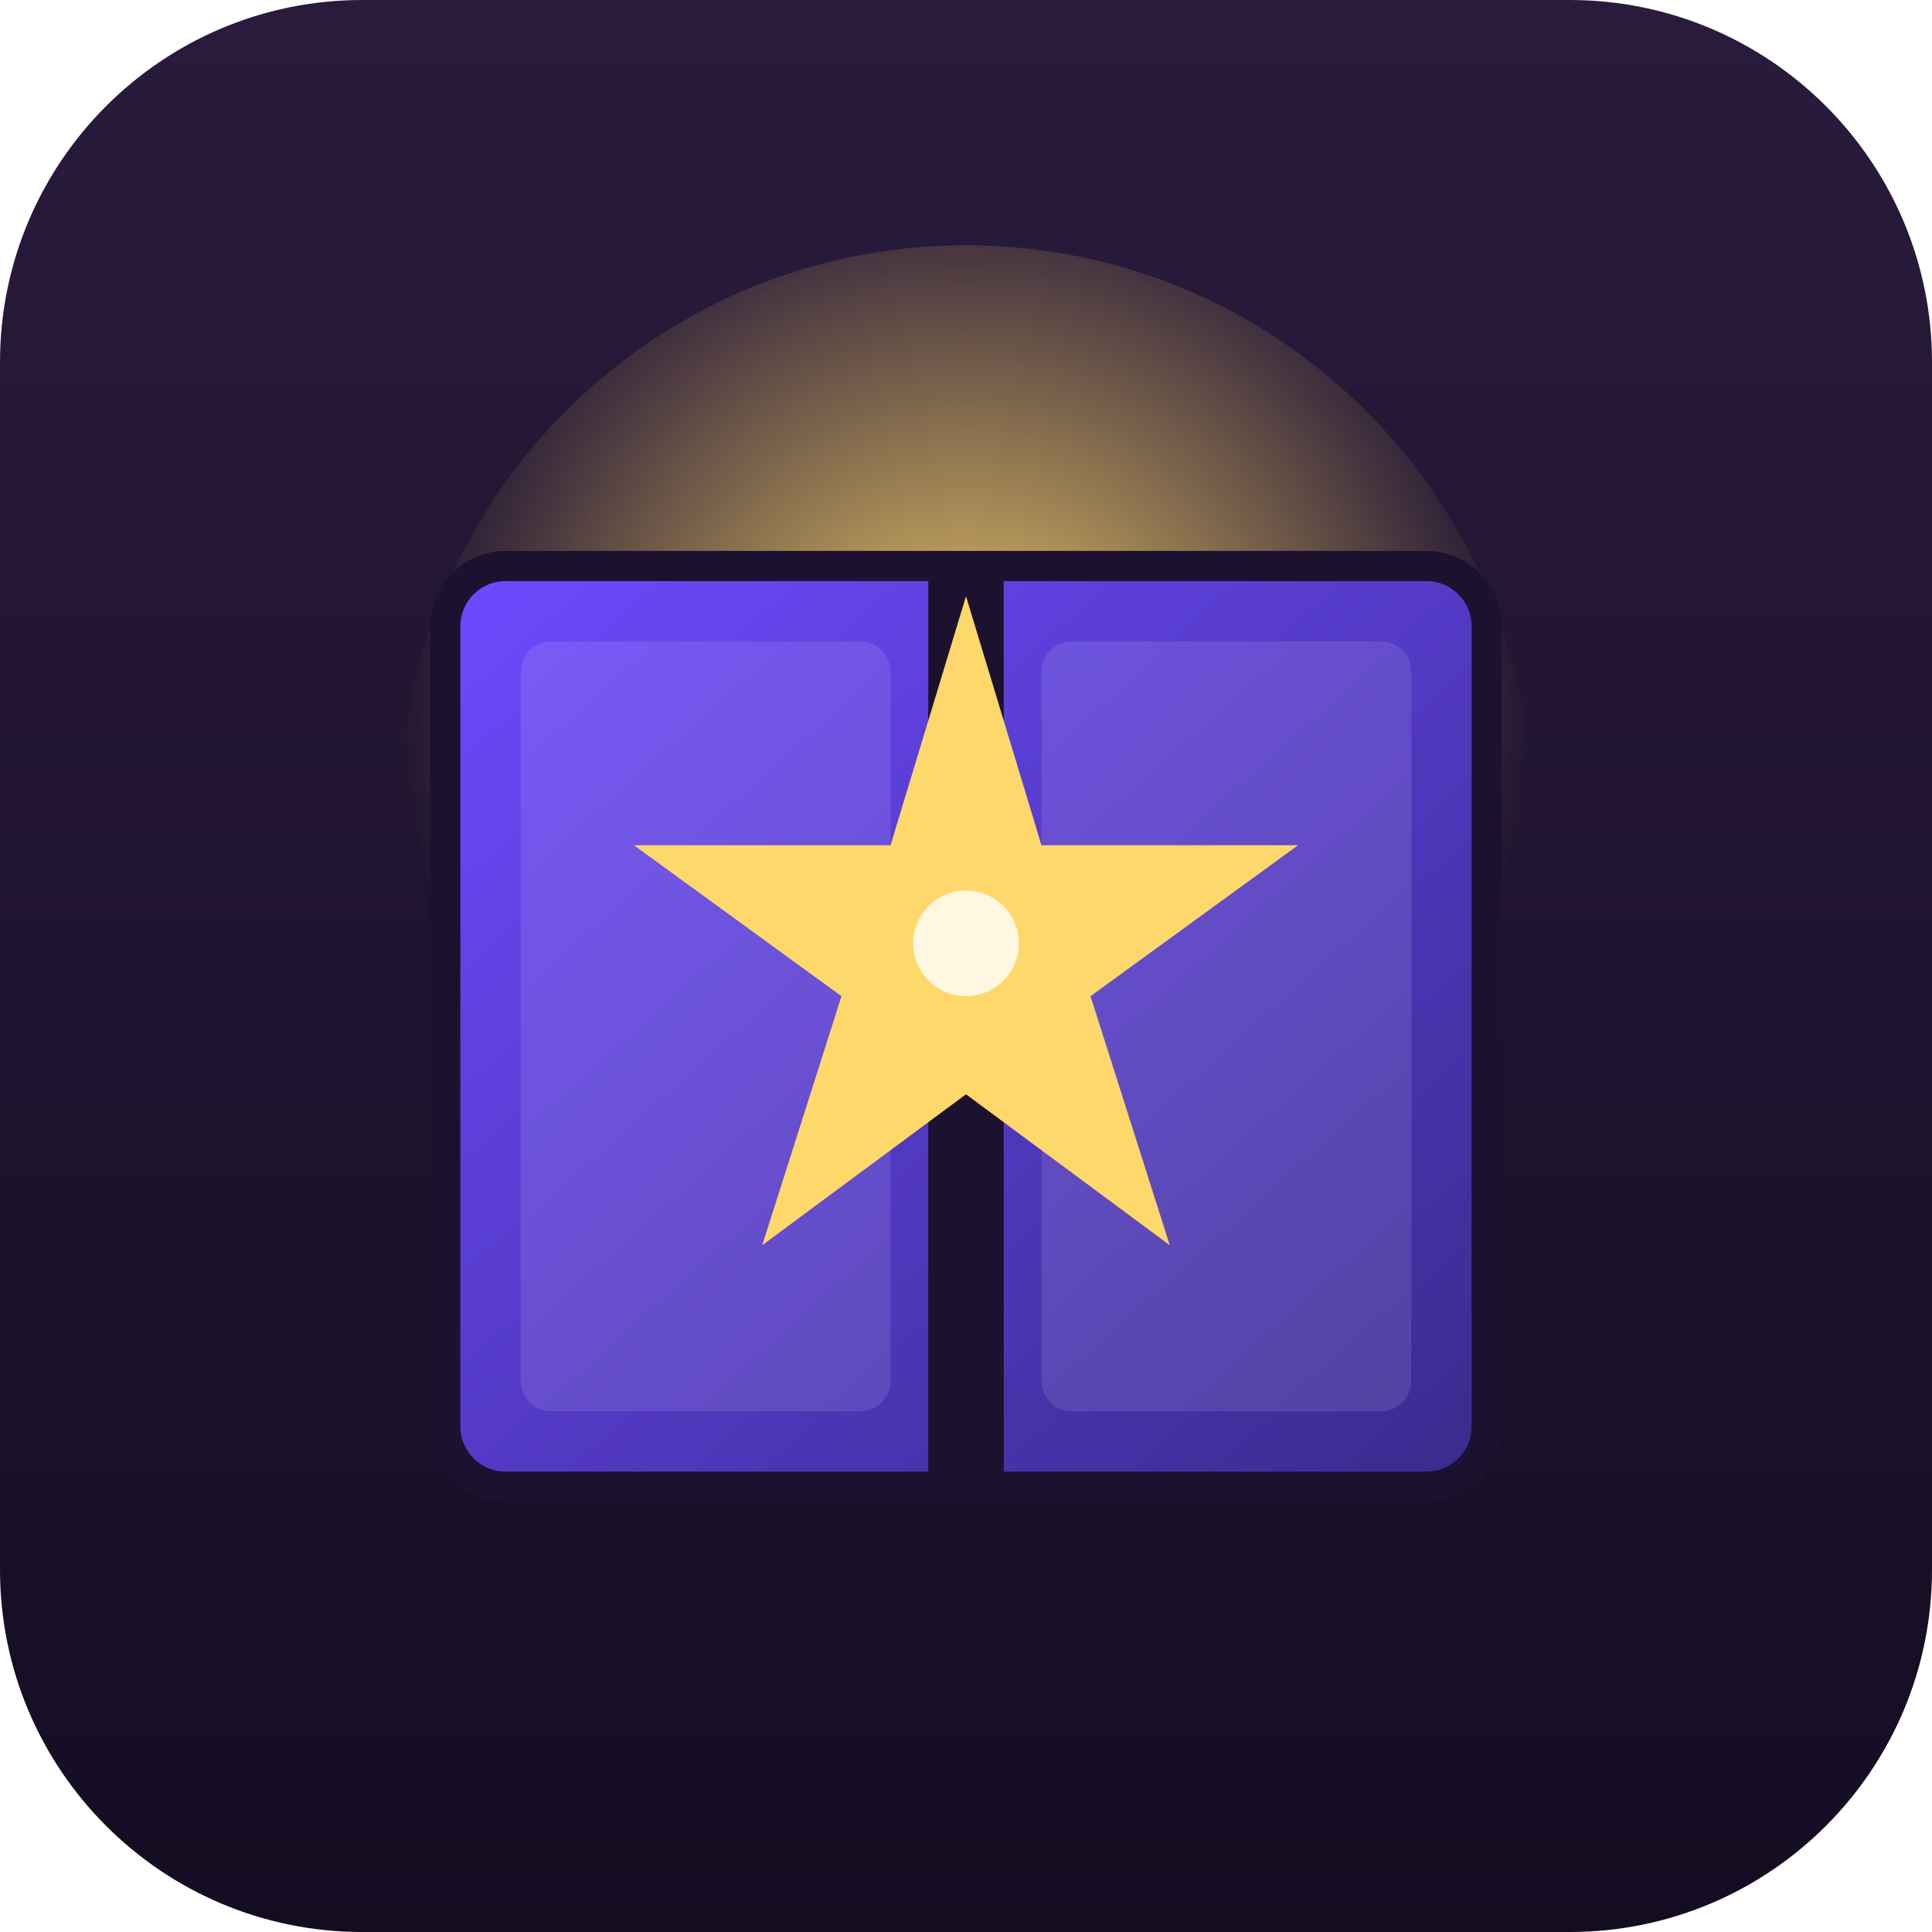
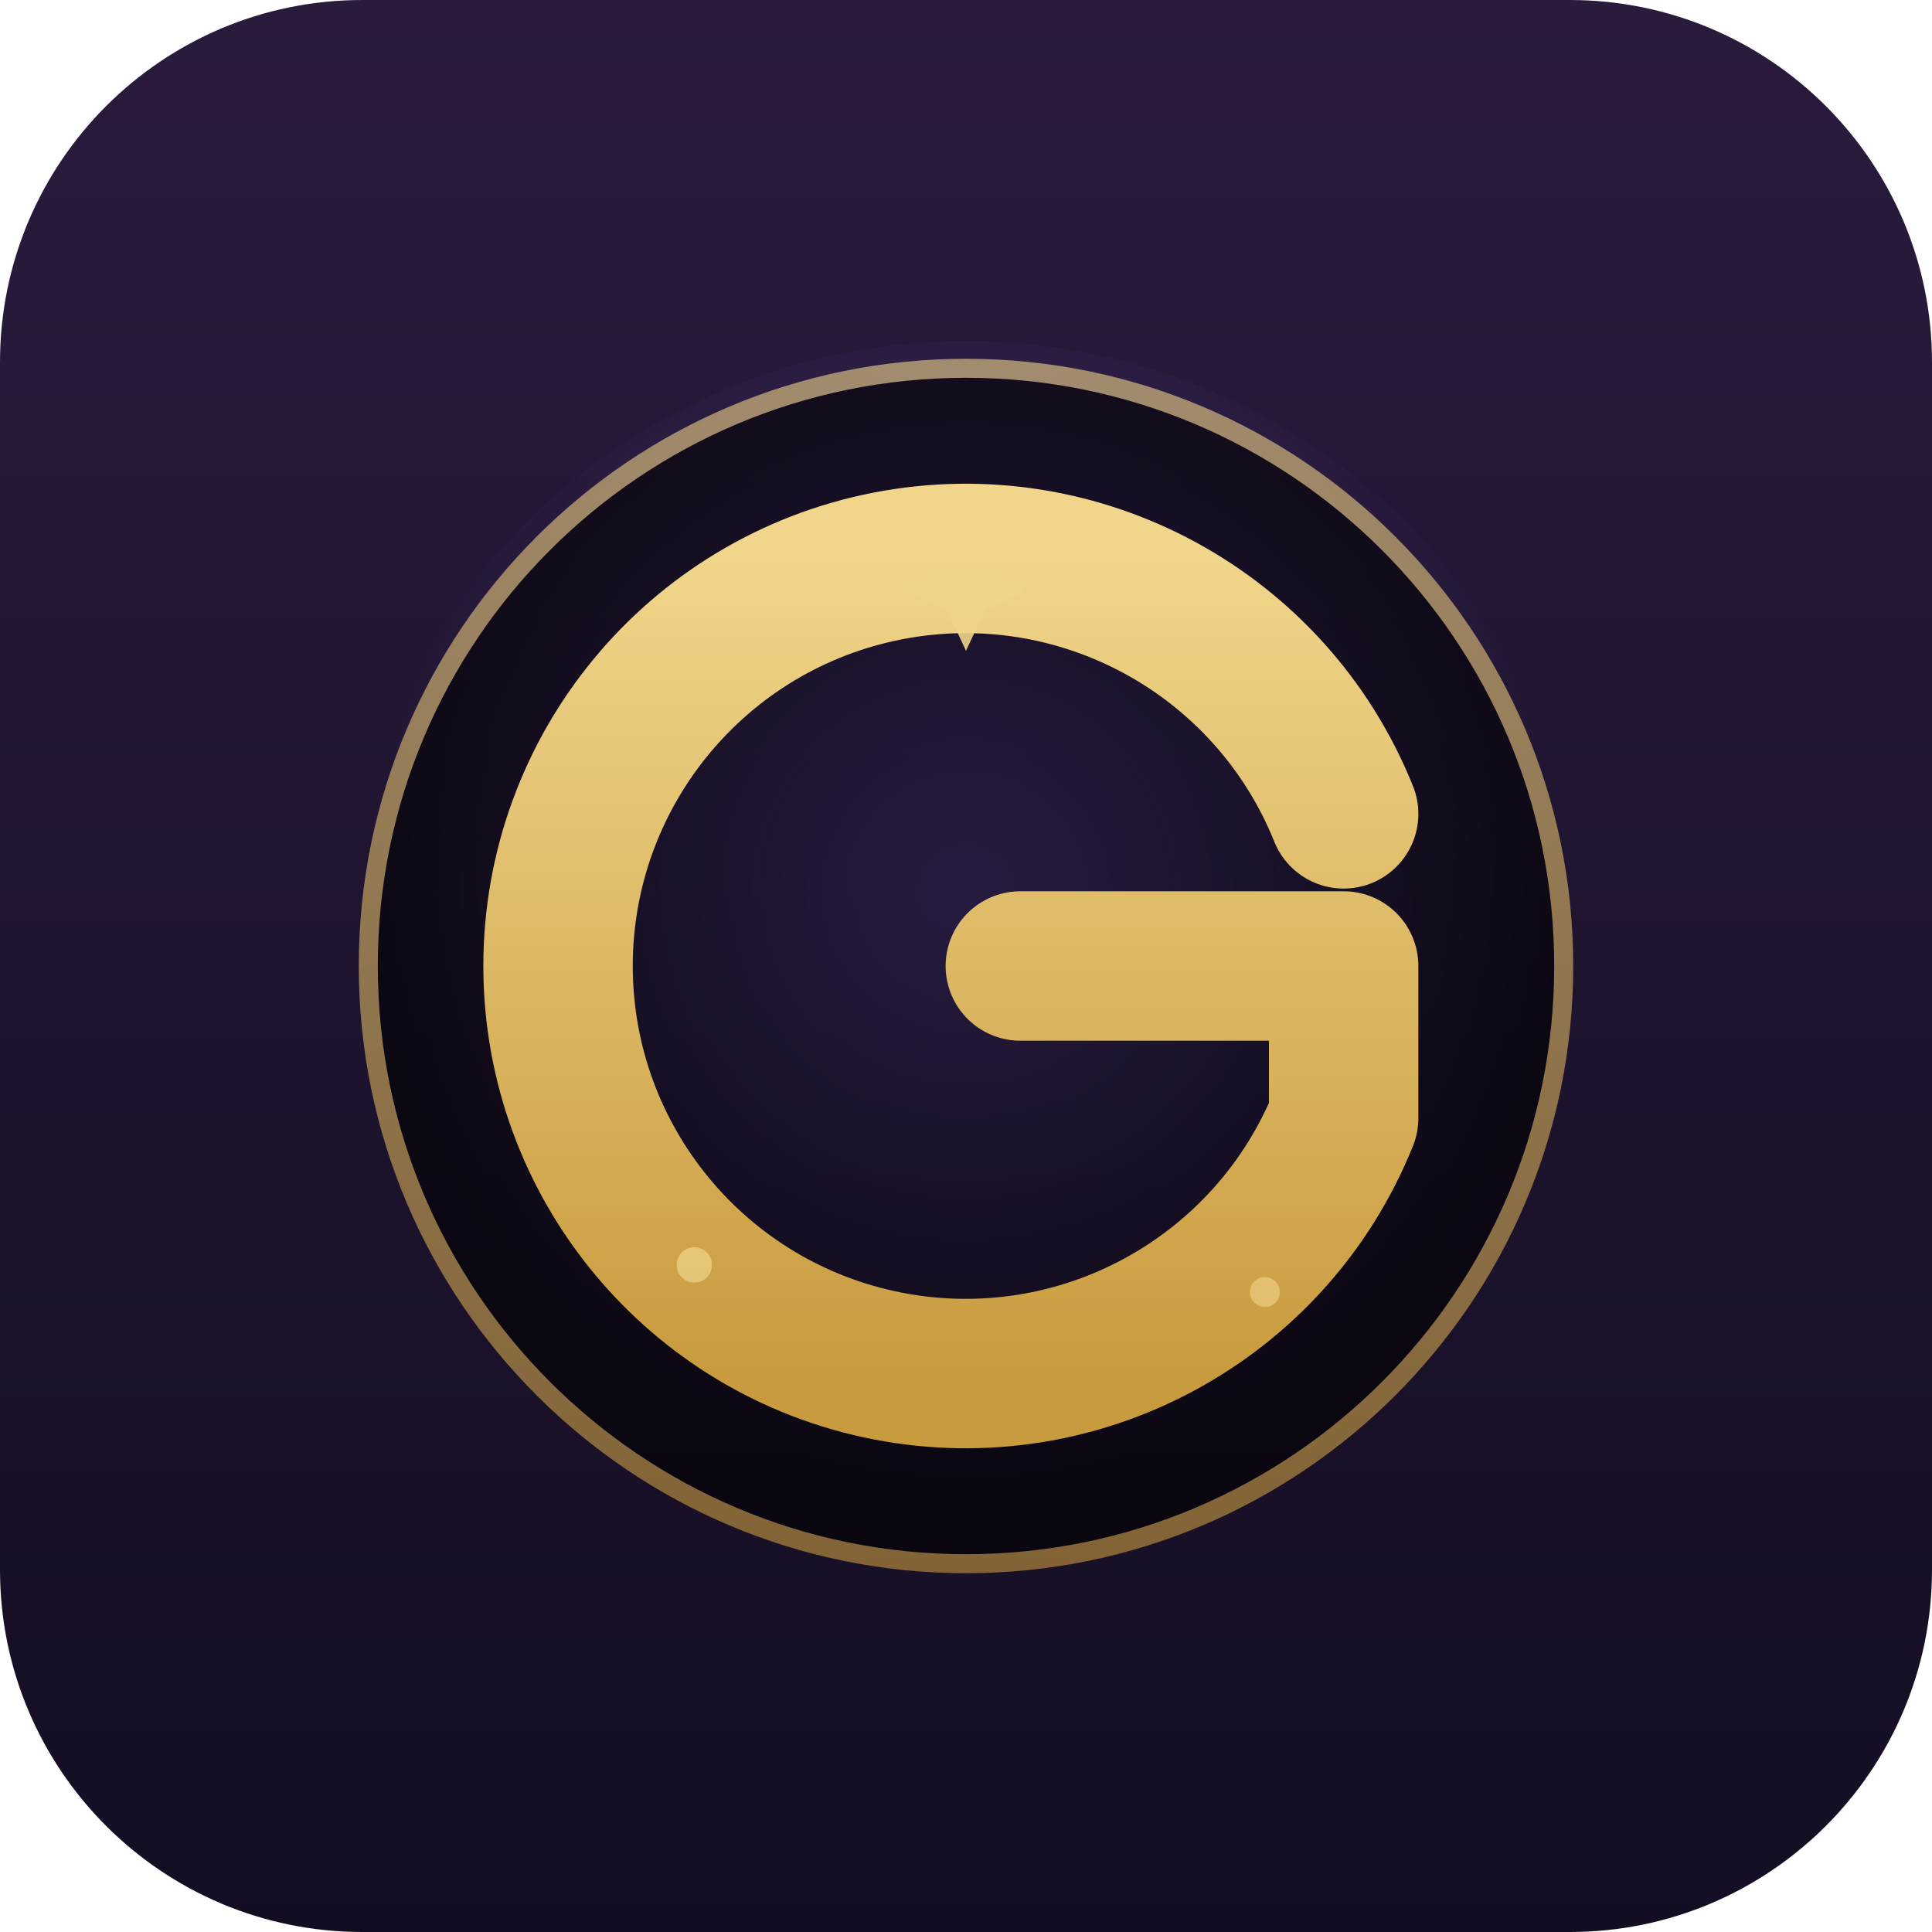
<svg xmlns="http://www.w3.org/2000/svg" viewBox="0 0 512 512">
  <defs>
    <linearGradient id="bg" x1="0" y1="0" x2="0" y2="1">
      <stop offset="0" stop-color="#2a1b3d" />
      <stop offset="1" stop-color="#140d22" />
    </linearGradient>
-     <linearGradient id="cover" x1="0" y1="0" x2="1" y2="1">
-       <stop offset="0" stop-color="#6d4aff" />
-       <stop offset="1" stop-color="#3a2a8c" />
+     <radialGradient id="glow" cx="50%" cy="44%" r="48%">
+       <stop offset="0%" stop-color="#9A6BFF" stop-opacity="0.55" />
+       <stop offset="100%" stop-color="#9A6BFF" stop-opacity="0" />
+     </radialGradient>
+     <linearGradient id="gold" x1="0" y1="0" x2="0" y2="1">
+       <stop offset="0%" stop-color="#F0D58A" />
+       <stop offset="100%" stop-color="#C99B3F" />
    </linearGradient>
-     <radialGradient id="glow" cx="0.5" cy="0.42" r="0.5">
-       <stop offset="0" stop-color="#ffd86b" stop-opacity="0.95" />
-       <stop offset="1" stop-color="#ffd86b" stop-opacity="0" />
-     </radialGradient>
  </defs>
  <rect width="512" height="512" rx="96" fill="url(#bg)" />
-   <circle cx="256" cy="215" r="150" fill="url(#glow)" />
-   <g>
-     <rect x="118" y="150" width="276" height="244" rx="16" fill="url(#cover)" stroke="#1c1230" stroke-width="8" />
-     <rect x="246" y="150" width="20" height="244" fill="#1c1230" />
-     <rect x="138" y="170" width="98" height="204" rx="8" fill="#efe8ff" opacity="0.12" />
-     <rect x="276" y="170" width="98" height="204" rx="8" fill="#efe8ff" opacity="0.12" />
+   <g transform="translate(76 76) scale(3.6)">
+     <circle cx="50" cy="50" r="46" fill="url(#glow)" />
+     <circle cx="50" cy="50" r="44" stroke="url(#gold)" stroke-width="1.4" opacity="0.6" />
+     <g stroke="url(#gold)" stroke-width="1.6" opacity="0.7">
+       <line x1="50" y1="4" x2="50" y2="9" />
+       <line x1="96" y1="50" x2="91" y2="50" />
+       <line x1="50" y1="96" x2="50" y2="91" />
+       <line x1="4" y1="50" x2="9" y2="50" />
+     </g>
+     <path d="M77.8 38.8 A30 30 0 1 0 77.8 61.2 L77.8 50 L54 50" stroke="url(#gold)" stroke-width="11" stroke-linecap="round" stroke-linejoin="round" fill="none" />
+     <g fill="#F0D58A">
+       <path d="M50 18 l1.4 3 3 1.4 -3 1.4 -1.4 3 -1.4 -3 -3 -1.4 3 -1.4 z" opacity="0.9" />
+       <circle cx="30" cy="72" r="1.3" opacity="0.7" />
+       <circle cx="72" cy="74" r="1.1" opacity="0.6" />
+     </g>
  </g>
-   <g fill="#ffd86b" transform="translate(256 250)">
-     <path d="M0,-92 L20,-26 L88,-26 L33,14 L54,80 L0,40 L-54,80 L-33,14 L-88,-26 L-20,-26 Z" />
-   </g>
-   <circle cx="256" cy="250" r="14" fill="#fff7df" />
</svg>
